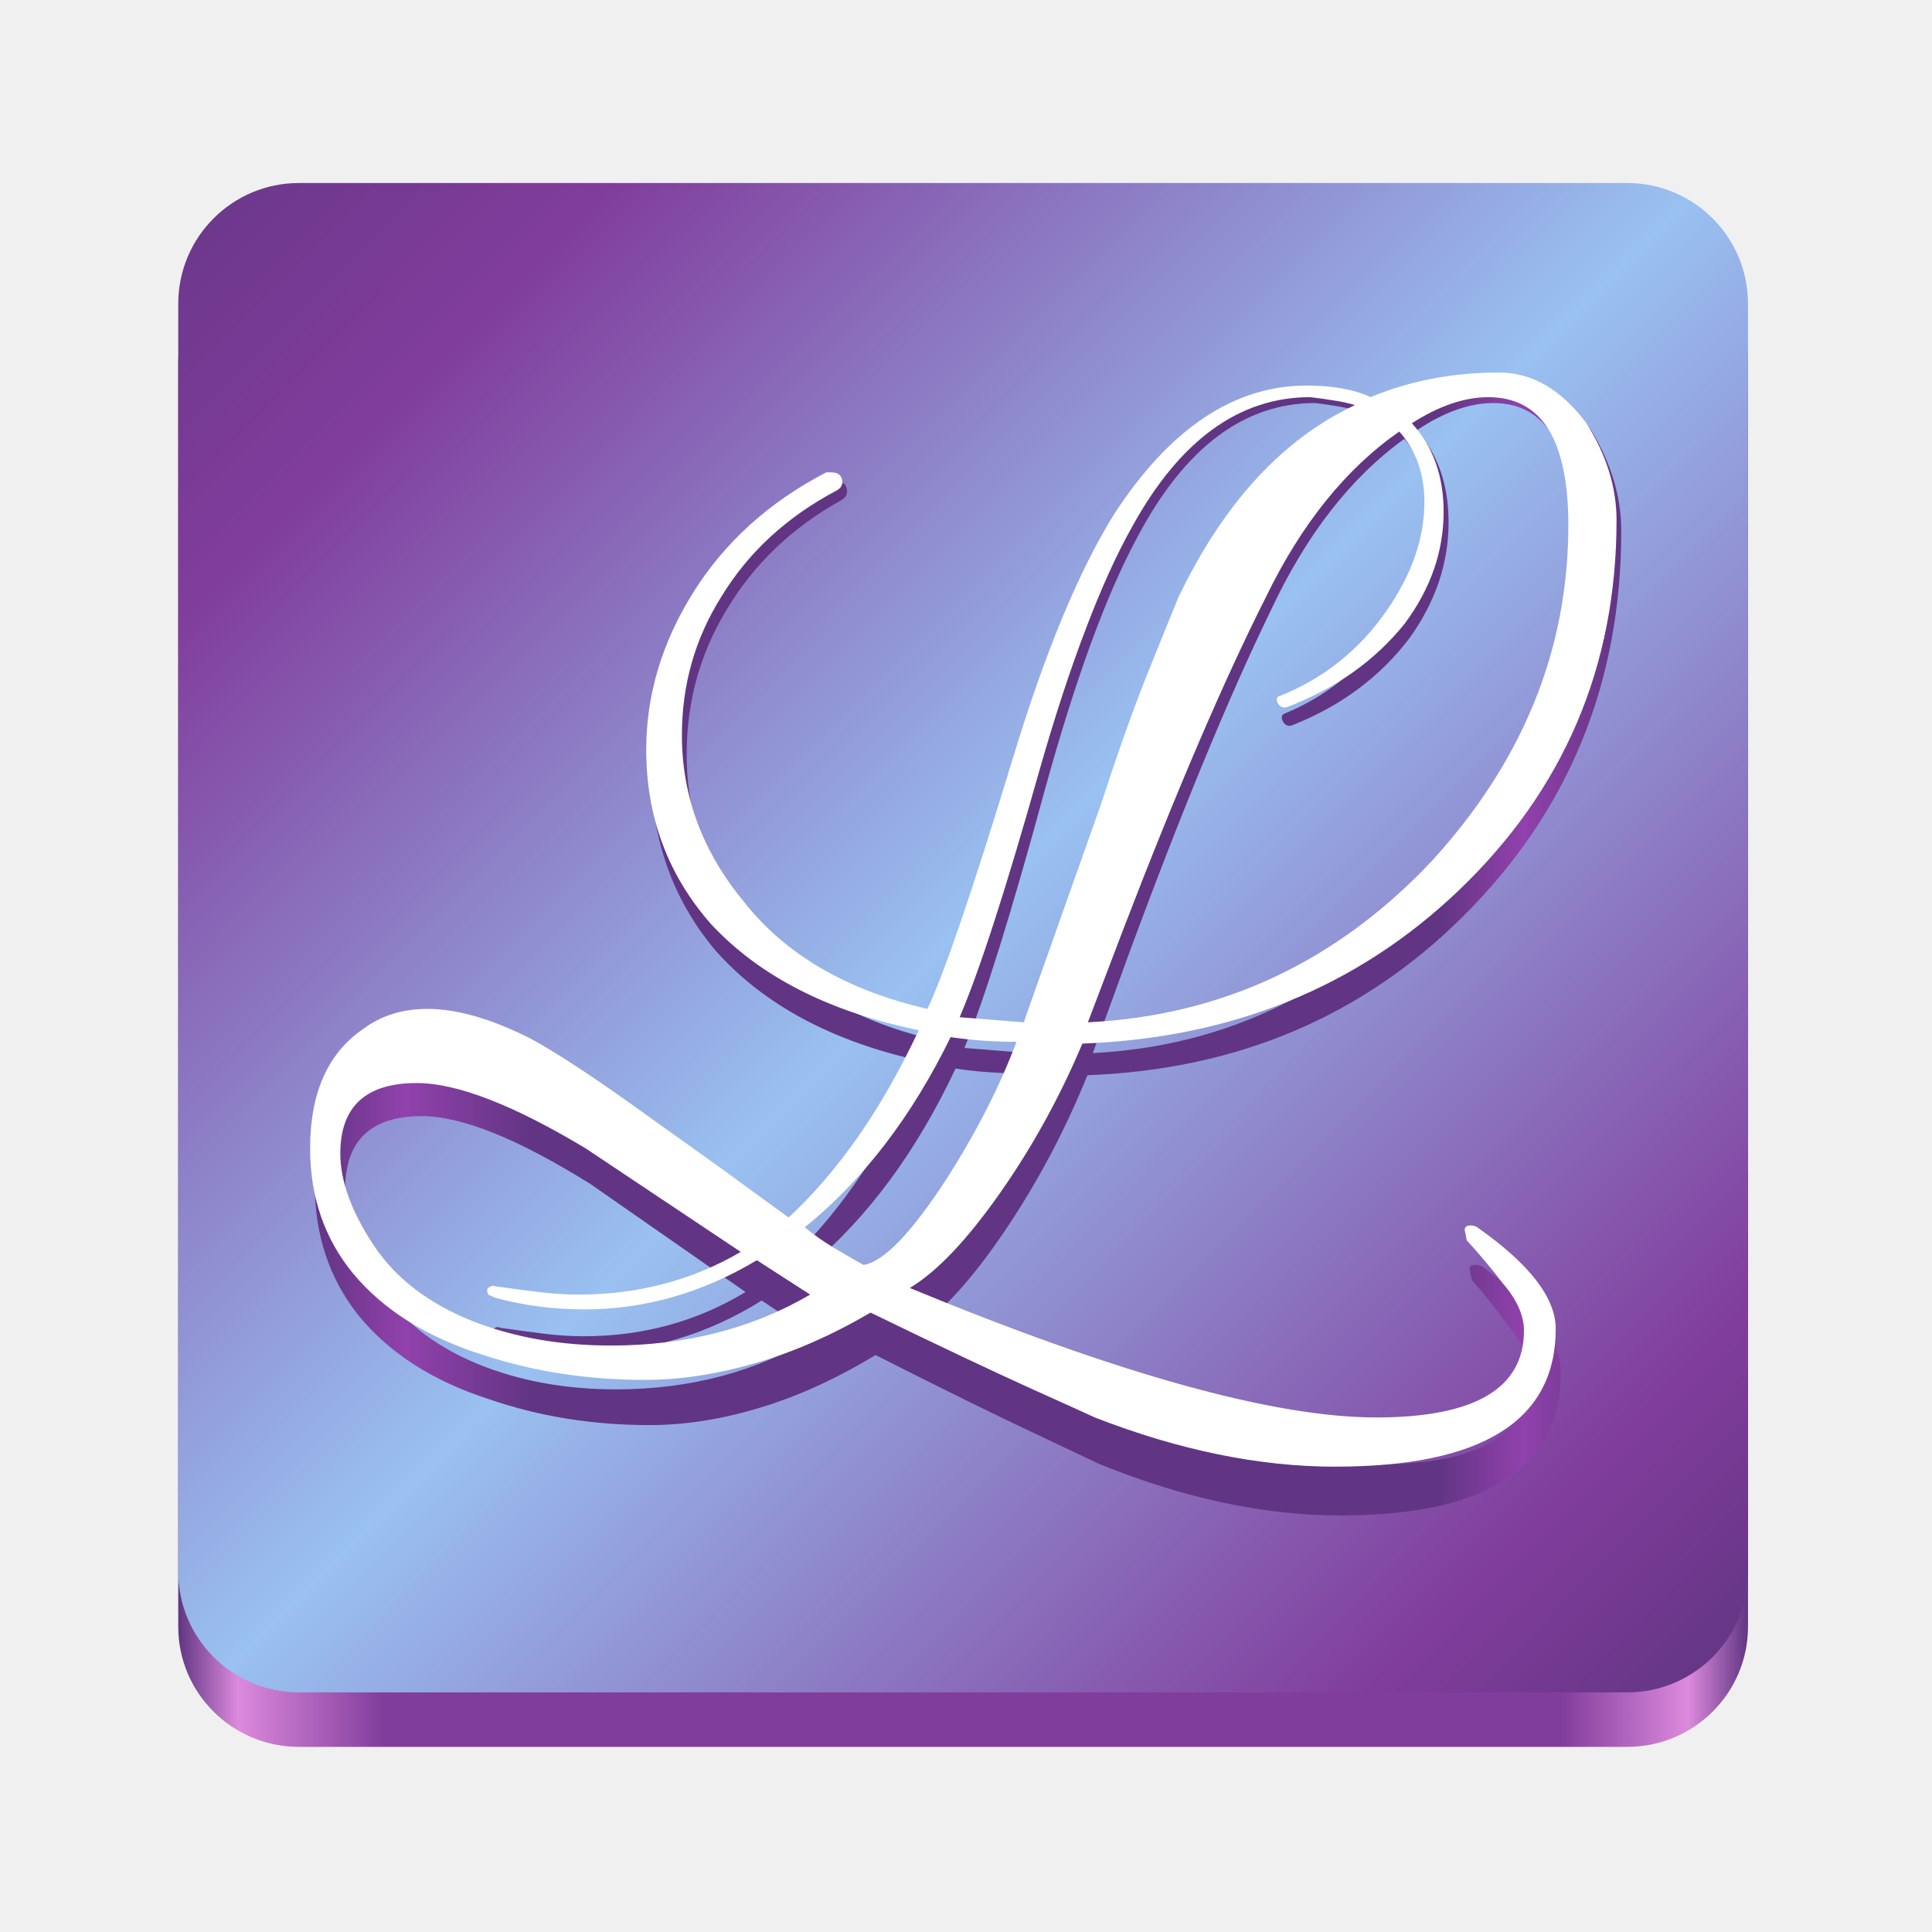
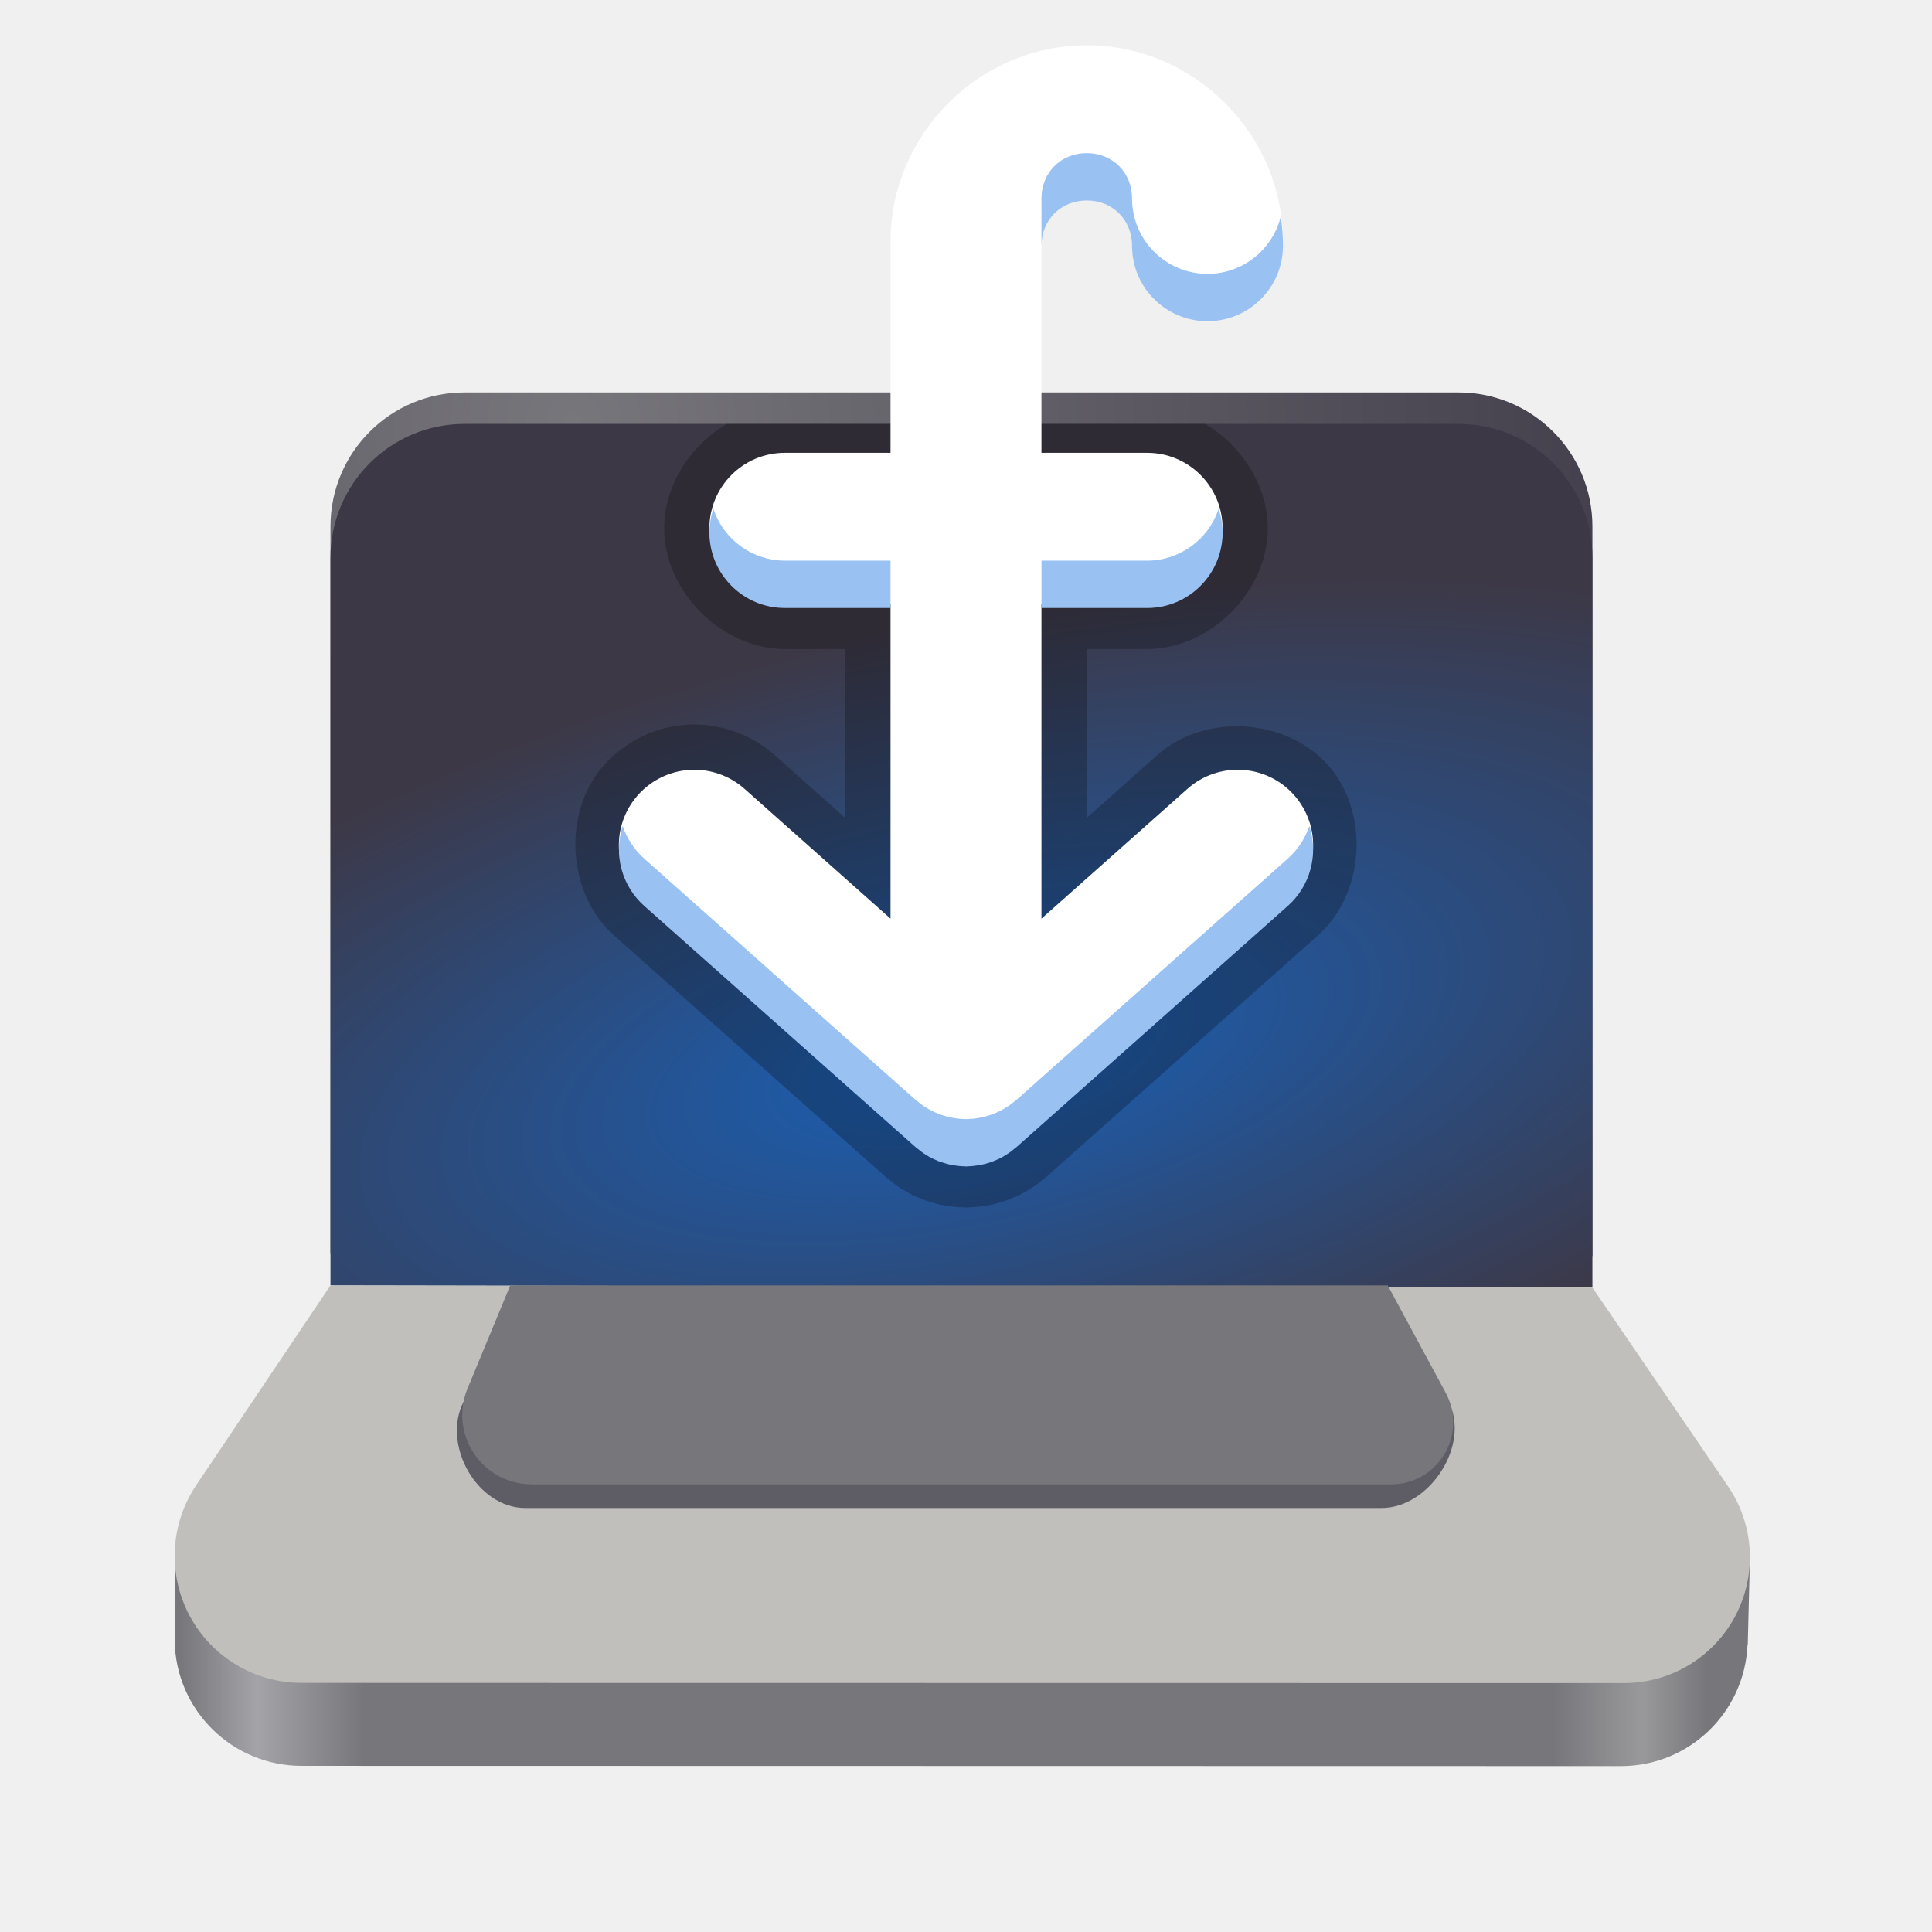
<svg xmlns="http://www.w3.org/2000/svg" height="128px" viewBox="0 0 128 128" width="128px">
-   <linearGradient id="a" gradientTransform="matrix(0.232143 0 0 0.327667 -8.760018 262.9871)" gradientUnits="userSpaceOnUse" x1="88.596" x2="536.596" y1="-449.394" y2="-449.394">
-     <stop offset="0" stop-color="#613583" />
-     <stop offset="0.038" stop-color="#dc8add" />
-     <stop offset="0.131" stop-color="#813d9c" />
-     <stop offset="0.881" stop-color="#813d9c" />
-     <stop offset="0.962" stop-color="#dc8add" />
-     <stop offset="1" stop-color="#613583" />
+   <radialGradient id="a" cx="29.815" cy="198.642" gradientTransform="matrix(2.048168 0 0 2.092722 -23.066 -387.7025)" gradientUnits="userSpaceOnUse" r="38.083">
+     <stop offset="0" stop-color="#77767b" />
+     <stop offset="1" stop-color="#3d3846" />
+   </radialGradient>
+   <radialGradient id="b" cx="55.368" cy="271.172" gradientTransform="matrix(1.819996 -0.401007 0.161644 0.733637 -80.60283 -106.7384)" gradientUnits="userSpaceOnUse" r="38.083">
+     <stop offset="0" stop-color="#1a5fb4" />
+     <stop offset="1" stop-color="#3d3846" />
+   </radialGradient>
+   <linearGradient id="c" gradientTransform="matrix(1.09773 0 0 1.097711 -4.588449 -194.7429)" gradientUnits="userSpaceOnUse" x1="15" x2="107.248" y1="283.993" y2="283.993">
+     <stop offset="0" stop-color="#77767b" />
+     <stop offset="0.051" stop-color="#a4a3a7" />
+     <stop offset="0.121" stop-color="#77767b" />
+     <stop offset="0.899" stop-color="#77767b" />
+     <stop offset="0.957" stop-color="#99999b" />
+     <stop offset="1" stop-color="#77767b" />
  </linearGradient>
-   <linearGradient id="b" gradientUnits="userSpaceOnUse" x1="6.811" x2="113.794" y1="6.414" y2="112.775">
-     <stop offset="0" stop-color="#613583" />
-     <stop offset="0.185" stop-color="#813d9c" />
-     <stop offset="0.525" stop-color="#99c1f1" />
-     <stop offset="0.887" stop-color="#813d9c" />
-     <stop offset="1" stop-color="#613583" />
-   </linearGradient>
-   <linearGradient id="c" gradientTransform="matrix(1.630771 0 0 1.563428 0.215697 -284.3342)" gradientUnits="userSpaceOnUse" x1="17.568" x2="70.639" y1="232.205" y2="232.205">
-     <stop offset="0" stop-color="#613583" />
-     <stop offset="0.069" stop-color="#9141ac" />
-     <stop offset="0.167" stop-color="#613583" />
-     <stop offset="0.86" stop-color="#613583" />
-     <stop offset="0.925" stop-color="#9141ac" />
-     <stop offset="1" stop-color="#613583" />
-   </linearGradient>
-   <clipPath id="d">
-     <rect height="152" width="192" />
-   </clipPath>
-   <clipPath id="e">
-     <rect height="152" width="192" />
-   </clipPath>
-   <path d="m 19.809 16.125 h 88 c 4.418 0 8 3.566 8 7.969 v 83.672 c 0 4.402 -3.582 7.969 -8 7.969 h -88 c -4.422 0 -8 -3.566 -8 -7.969 v -83.672 c 0 -4.402 3.578 -7.969 8 -7.969 z m 0 0" fill="url(#a)" />
-   <path d="m 19.809 12.125 h 88 c 4.418 0 8 3.582 8 8 v 84 c 0 4.418 -3.582 8 -8 8 h -88 c -4.422 0 -8 -3.582 -8 -8 v -84 c 0 -4.418 3.578 -8 8 -8 z m 0 0" fill="url(#b)" fill-rule="evenodd" />
-   <g clip-path="url(#d)" transform="matrix(1 0 0 1 -8 -16)">
-     <path d="m 96.789 116.402 c -5.035 0 -10.34 -1.133 -15.926 -3.395 c -0.305 -0.145 -1.703 -0.805 -4.18 -1.977 c -2.484 -1.16 -6.039 -2.91 -10.676 -5.254 c -2.602 1.574 -5.16 2.742 -7.672 3.492 c -2.516 0.766 -4.953 1.148 -7.312 1.148 c -3.77 0 -7.305 -0.574 -10.598 -1.707 c -3.773 -1.211 -6.691 -3.094 -8.742 -5.645 c -1.883 -2.406 -2.828 -5.277 -2.828 -8.598 c 0 -3.844 1.18 -6.598 3.543 -8.258 c 1.172 -0.891 2.586 -1.344 4.254 -1.344 c 1.949 0 4.23 0.676 6.828 2.027 c 1.887 1.062 4.562 2.906 8.027 5.547 c 2.664 1.953 4.746 3.504 6.242 4.641 c 1.492 1.121 2.434 1.844 2.828 2.148 c 1.582 -1.516 3.09 -3.348 4.539 -5.496 c 1.457 -2.148 2.812 -4.617 4.074 -7.402 c -5.98 -1.281 -10.574 -3.738 -13.785 -7.352 c -2.84 -3.383 -4.254 -7.379 -4.254 -11.973 c 0 -3.773 1.031 -7.398 3.109 -10.867 c 2.09 -3.469 5.02 -6.211 8.789 -8.234 h 0.355 c 0.473 0 0.715 0.219 0.715 0.66 c 0 0.23 -0.121 0.414 -0.355 0.562 c -3.301 1.824 -5.855 4.273 -7.672 7.352 c -1.73 2.871 -2.598 6.035 -2.598 9.504 c 0 4.219 1.375 8.062 4.129 11.531 c 2.75 3.613 6.801 6.07 12.152 7.352 c 1.102 -2.406 2.988 -8.172 5.656 -17.297 c 2.121 -7.309 4.363 -12.926 6.727 -16.855 c 3.703 -5.875 7.953 -8.816 12.742 -8.816 c 1.734 0 3.148 0.266 4.254 0.805 c 2.582 -1.137 5.41 -1.711 8.488 -1.711 c 2.191 0 4.113 1.172 5.781 3.52 c 1.324 2.188 1.988 4.41 1.988 6.668 c 0 10.102 -3.504 18.613 -10.496 25.551 c -6.676 6.633 -14.973 10.133 -24.871 10.508 c -1.496 3.699 -3.332 7.148 -5.504 10.355 c -2.16 3.195 -4.141 5.363 -5.938 6.5 c 13.824 5.941 24.117 8.914 30.883 8.914 c 6.535 0 9.812 -1.996 9.812 -5.984 c 0 -1.062 -0.48 -2.148 -1.43 -3.273 c -0.395 -0.539 -0.781 -1.051 -1.172 -1.539 c -0.395 -0.488 -0.789 -0.957 -1.195 -1.418 l -0.102 -0.559 c -0.09 -0.297 0.031 -0.441 0.355 -0.441 c 0.234 0 0.434 0.074 0.586 0.219 c 3.375 2.492 5.07 4.789 5.07 6.891 c 0 6.332 -4.879 9.5 -14.625 9.5 z m -20.641 -30.633 l 0.129 -0.34 l 4.941 -14.586 c 1.102 -3.469 2.102 -6.379 3.008 -8.746 c 0.898 -2.375 1.629 -4.25 2.191 -5.617 c 2.988 -6.48 6.879 -10.883 11.668 -13.215 c -0.477 -0.148 -0.953 -0.258 -1.426 -0.344 c -0.457 -0.078 -0.969 -0.152 -1.527 -0.219 c -4.727 0 -8.66 2.973 -11.797 8.918 c -1.02 1.891 -2.039 4.227 -3.059 7.008 c -1.02 2.785 -2.039 6.031 -3.059 9.723 c -2.211 8.148 -3.988 13.84 -5.324 17.078 z m 4.254 0 c 8.883 -0.449 16.469 -4.152 22.754 -11.09 c 6.047 -6.852 9.074 -14.57 9.074 -23.156 c 0 -5.875 -1.773 -8.82 -5.301 -8.82 c -1.582 0 -3.273 0.605 -5.07 1.809 c 1.406 1.582 2.113 3.613 2.113 6.105 c 0 2.707 -0.867 5.266 -2.598 7.672 c -1.957 2.578 -4.551 4.496 -7.773 5.766 c -0.242 0.086 -0.434 0.012 -0.586 -0.223 c -0.152 -0.293 -0.121 -0.473 0.102 -0.559 c 2.918 -1.203 5.281 -3.164 7.086 -5.887 c 1.645 -2.477 2.473 -4.961 2.473 -7.453 c 0 -1.953 -0.551 -3.57 -1.633 -4.859 c -3.555 2.559 -6.512 6.363 -8.867 11.406 c -2.75 5.656 -5.898 13.266 -9.43 22.84 z m -14.855 16.734 c 1.328 -0.227 3.168 -2.223 5.531 -5.984 c 1.969 -3.238 3.504 -6.375 4.613 -9.406 c -1.5 0 -2.957 -0.102 -4.383 -0.316 c -2.586 5.492 -5.805 9.855 -9.66 13.094 c 0.625 0.539 1.277 1.02 1.938 1.441 c 0.676 0.41 1.332 0.801 1.961 1.172 z m -16.766 5.547 c 4.957 0 9.363 -1.172 13.227 -3.52 l -3.543 -2.367 c -3.617 2.258 -7.434 3.395 -11.441 3.395 c -2.039 0 -4 -0.27 -5.887 -0.809 l -0.484 -0.219 c -0.086 -0.23 -0.086 -0.379 0 -0.438 c 0.152 -0.168 0.312 -0.211 0.484 -0.125 c 1.02 0.148 1.977 0.277 2.879 0.391 c 0.898 0.113 1.785 0.172 2.652 0.172 c 3.922 0 7.496 -0.977 10.727 -2.93 l -10.242 -7.133 c -4.809 -3.012 -8.551 -4.52 -11.211 -4.52 c -3.383 0 -5.074 1.625 -5.074 4.859 c 0 1.895 0.723 3.984 2.168 6.277 c 1.457 2.297 3.645 4.043 6.547 5.254 c 2.754 1.137 5.816 1.711 9.199 1.711 z m -19.211 -89.77" fill="url(#c)" />
-   </g>
-   <g clip-path="url(#e)" transform="matrix(1 0 0 1 -8 -16)">
-     <path d="m 96.473 113.172 c -5.043 0 -10.355 -1.09 -15.93 -3.258 c -0.312 -0.145 -1.707 -0.781 -4.184 -1.895 c -2.48 -1.121 -6.043 -2.801 -10.68 -5.055 c -2.598 1.516 -5.16 2.637 -7.668 3.355 c -2.512 0.73 -4.949 1.102 -7.301 1.102 c -3.781 0 -7.32 -0.547 -10.629 -1.629 c -3.762 -1.168 -6.664 -2.984 -8.703 -5.438 c -1.891 -2.312 -2.832 -5.066 -2.832 -8.266 c 0 -3.688 1.176 -6.328 3.535 -7.93 c 1.176 -0.871 2.582 -1.316 4.234 -1.316 c 1.973 0 4.246 0.66 6.832 1.965 c 1.887 1.023 4.562 2.797 8.031 5.316 c 2.664 1.887 4.742 3.379 6.234 4.48 c 1.508 1.09 2.449 1.773 2.836 2.059 c 1.57 -1.449 3.09 -3.207 4.547 -5.27 c 1.453 -2.07 2.812 -4.453 4.078 -7.137 c -5.977 -1.227 -10.574 -3.582 -13.797 -7.066 c -2.848 -3.258 -4.262 -7.098 -4.262 -11.523 c 0 -3.621 1.039 -7.094 3.117 -10.418 c 2.094 -3.336 5.027 -5.988 8.809 -7.953 h 0.34 c 0.48 0 0.727 0.227 0.727 0.668 c 0 0.211 -0.125 0.387 -0.363 0.527 c -3.312 1.746 -5.867 4.098 -7.668 7.066 c -1.734 2.77 -2.598 5.816 -2.598 9.152 c 0 4.059 1.379 7.75 4.133 11.066 c 2.754 3.484 6.793 5.84 12.133 7.066 c 1.105 -2.312 2.996 -7.855 5.668 -16.625 c 2.129 -7.023 4.371 -12.418 6.727 -16.191 c 3.691 -5.652 7.934 -8.48 12.734 -8.48 c 1.727 0 3.145 0.258 4.234 0.766 c 2.602 -1.082 5.434 -1.629 8.5 -1.629 c 2.195 0 4.129 1.121 5.793 3.355 c 1.332 2.105 2 4.25 2 6.418 c 0 9.715 -3.5 17.906 -10.496 24.578 c -6.691 6.371 -14.988 9.742 -24.895 10.109 c -1.492 3.543 -3.32 6.863 -5.484 9.941 c -2.168 3.082 -4.148 5.168 -5.949 6.25 c 13.836 5.715 24.141 8.578 30.898 8.578 c 6.527 0 9.793 -1.918 9.793 -5.75 c 0 -1.023 -0.48 -2.078 -1.426 -3.164 c -0.387 -0.512 -0.773 -0.992 -1.172 -1.461 c -0.402 -0.477 -0.797 -0.934 -1.195 -1.363 l -0.102 -0.527 c -0.094 -0.301 0.031 -0.457 0.363 -0.457 c 0.219 0 0.414 0.074 0.57 0.219 c 3.379 2.395 5.066 4.605 5.066 6.633 c 0 6.086 -4.871 9.129 -14.602 9.129 z m -20.633 -29.441 l 0.102 -0.336 l 4.965 -14.012 c 1.09 -3.336 2.086 -6.145 2.988 -8.434 c 0.918 -2.281 1.645 -4.078 2.184 -5.391 c 2.992 -6.227 6.891 -10.465 11.691 -12.719 c -0.484 -0.145 -0.961 -0.246 -1.43 -0.312 c -0.465 -0.078 -0.98 -0.148 -1.531 -0.215 c -4.715 0 -8.648 2.863 -11.797 8.578 c -1.027 1.82 -2.047 4.07 -3.066 6.754 c -1.027 2.672 -2.047 5.785 -3.066 9.344 c -2.203 7.824 -3.969 13.293 -5.301 16.406 z m 4.234 0 c 8.887 -0.441 16.477 -4 22.762 -10.66 c 6.043 -6.594 9.07 -14.02 9.07 -22.277 c 0 -5.652 -1.766 -8.48 -5.301 -8.48 c -1.578 0 -3.266 0.574 -5.066 1.727 c 1.402 1.531 2.105 3.492 2.105 5.867 c 0 2.625 -0.859 5.09 -2.574 7.402 c -1.973 2.461 -4.574 4.305 -7.797 5.535 c -0.227 0.082 -0.426 0.012 -0.598 -0.219 c -0.152 -0.285 -0.113 -0.461 0.133 -0.523 c 2.91 -1.164 5.262 -3.051 7.066 -5.656 c 1.664 -2.395 2.496 -4.789 2.496 -7.184 c 0 -1.883 -0.559 -3.438 -1.664 -4.672 c -3.535 2.461 -6.484 6.121 -8.836 10.969 c -2.754 5.453 -5.898 12.77 -9.434 21.969 z m -14.863 16.074 c 1.332 -0.203 3.176 -2.121 5.535 -5.75 c 1.977 -3.113 3.508 -6.121 4.598 -9.031 c -1.492 0 -2.949 -0.102 -4.363 -0.312 c -2.586 5.289 -5.809 9.488 -9.668 12.602 c 0.637 0.516 1.289 0.969 1.949 1.367 c 0.676 0.398 1.324 0.777 1.949 1.125 z m -16.734 5.34 c 4.949 0 9.355 -1.125 13.199 -3.375 l -3.531 -2.277 c -3.625 2.168 -7.434 3.258 -11.434 3.258 c -2.047 0 -4.016 -0.258 -5.898 -0.766 l -0.469 -0.215 c -0.09 -0.23 -0.09 -0.371 0 -0.434 c 0.156 -0.145 0.312 -0.184 0.469 -0.117 c 1.02 0.141 1.98 0.27 2.883 0.383 c 0.898 0.105 1.781 0.168 2.652 0.168 c 3.93 0 7.508 -0.949 10.73 -2.828 l -10.266 -6.852 c -4.801 -2.887 -8.535 -4.336 -11.199 -4.336 c -3.379 0 -5.066 1.559 -5.066 4.672 c 0 1.809 0.727 3.82 2.184 6.035 c 1.453 2.207 3.637 3.887 6.547 5.055 c 2.754 1.086 5.82 1.629 9.199 1.629 z m -19.23 -86.312" fill="#ffffff" />
-   </g>
+   <path d="m 21.895 83.082 v -48.203 c 0 -4.902 3.973 -8.879 8.879 -8.879 h 65.852 c 4.902 0 8.875 3.977 8.875 8.879 v 48.34 z m 0 0" fill="url(#a)" />
+   <path d="m 21.895 85.164 v -48.203 c 0 -4.902 3.973 -8.875 8.879 -8.875 h 65.852 c 4.902 0 8.875 3.973 8.875 8.875 v 48.344 z m 0 0" fill="url(#b)" />
+   <path d="m 48.16 28.082 c -2.418 1.43 -4.16 4.086 -4.16 6.918 c 0 4.188 3.812 8 8 8 h 4 v 11.188 l -4.684 -4.168 h -0.004 c -1.562 -1.391 -3.691 -2.129 -5.781 -2.008 c -2.09 0.125 -4.117 1.109 -5.512 2.676 c -2.781 3.129 -2.465 8.508 0.664 11.293 h 0.004 l 18 16 c 0.039 0.035 0.082 0.07 0.125 0.102 c 0.066 0.055 0.133 0.105 0.203 0.156 c 0.141 0.117 0.281 0.23 0.426 0.336 c 0.035 0.02 0.066 0.043 0.102 0.062 c 0.055 0.035 0.109 0.07 0.16 0.102 c 0.199 0.129 0.402 0.25 0.613 0.359 l 0.094 0.047 c 0.094 0.047 0.188 0.086 0.277 0.125 c 0.188 0.086 0.375 0.164 0.562 0.238 c 0.023 0.008 0.043 0.016 0.062 0.023 c 0.117 0.039 0.238 0.078 0.359 0.113 c 0.008 0.004 0.016 0.004 0.02 0.004 c 0.18 0.055 0.355 0.102 0.539 0.145 c 0.008 0.004 0.02 0.008 0.035 0.008 c 0.137 0.031 0.273 0.059 0.414 0.082 c 0.195 0.031 0.391 0.059 0.59 0.074 c 0.008 0.004 0.016 0.004 0.023 0.004 c 0.137 0.012 0.27 0.02 0.406 0.027 c 0.059 0 0.117 0.008 0.176 0.012 h 0.25 c 0.059 -0.004 0.117 -0.012 0.176 -0.012 c 0.137 -0.008 0.27 -0.016 0.406 -0.027 c 0.008 0 0.016 0 0.023 -0.004 c 0.199 -0.016 0.395 -0.043 0.59 -0.074 c 0.141 -0.023 0.277 -0.051 0.414 -0.082 c 0.016 0 0.027 -0.004 0.035 -0.008 c 0.184 -0.043 0.359 -0.09 0.539 -0.145 c 0.125 -0.035 0.254 -0.074 0.379 -0.117 c 0.02 -0.008 0.039 -0.016 0.062 -0.023 c 0.188 -0.074 0.375 -0.152 0.562 -0.238 c 0.09 -0.039 0.184 -0.078 0.277 -0.125 l 0.094 -0.047 c 0.211 -0.109 0.414 -0.23 0.613 -0.359 c 0.051 -0.031 0.105 -0.066 0.16 -0.102 c 0.035 -0.02 0.066 -0.043 0.102 -0.062 c 0.145 -0.105 0.285 -0.219 0.426 -0.336 c 0.07 -0.051 0.137 -0.102 0.203 -0.156 c 0.043 -0.031 0.086 -0.066 0.125 -0.102 l 18 -16 h 0.004 c 3.129 -2.785 3.445 -8.168 0.664 -11.297 c -2.785 -3.129 -8.168 -3.445 -11.297 -0.664 l -4.684 4.168 v -11.188 h 4 c 4.188 0 8 -3.812 8 -8 c 0 -2.832 -1.742 -5.488 -4.16 -6.918 z m 0 0" fill-opacity="0.239" />
+   <path d="m 21.895 90.66 l -8.387 12.473 l -1.934 0.012 v 5.559 c 0.066 4.598 3.812 8.289 8.41 8.289 l 87.426 0.016 c 4.484 -0.008 8.168 -3.539 8.367 -8.02 h 0.016 l 0.008 -0.324 v -0.012 l 0.148 -5.922 l -2.383 0.012 l -8.062 -11.941 z m 0 0" fill="url(#c)" />
+   <path d="m 21.895 85.164 l -8.891 13.227 c -1.734 2.578 -1.906 5.906 -0.445 8.648 c 1.461 2.742 4.316 4.457 7.426 4.457 l 87.609 0.012 c 3.094 0 5.93 -1.711 7.375 -4.445 s 1.258 -6.043 -0.484 -8.598 l -8.984 -13.16 z m 0 0" fill="#c0bfbc" />
+   <path d="m 34.516 86.734 l -3.809 6.148 c -1.445 2.848 0.898 7.027 4.102 7.027 h 56.715 c 3.203 0 5.902 -4.18 4.457 -7.027 l -4.168 -6.148 z m 0 0" fill="#5e5c64" />
+   <path d="m 33.805 85.164 l -2.828 6.824 c -0.59 1.418 -0.43 3.035 0.422 4.309 c 0.852 1.277 2.285 2.043 3.816 2.043 h 56.965 c 1.445 0 2.781 -0.762 3.52 -2 c 0.742 -1.242 0.773 -2.777 0.09 -4.051 l -3.848 -7.125 z m 0 0" fill="#77767b" />
+   <path d="m 72 3 c -7.121 0 -13 5.879 -13 13 v 14 h -7 c -2.762 0 -5 2.238 -5 5 s 2.238 5 5 5 h 7 v 20.863 l -9.676 -8.602 c -0.992 -0.879 -2.293 -1.332 -3.617 -1.254 c -1.324 0.078 -2.562 0.68 -3.441 1.668 c -1.836 2.066 -1.652 5.227 0.41 7.062 l 18 16 l 0.129 0.094 c 0.117 0.102 0.242 0.199 0.367 0.285 c 0.055 0.035 0.109 0.07 0.164 0.102 c 0.125 0.082 0.25 0.156 0.383 0.227 c 0.074 0.035 0.152 0.07 0.23 0.105 c 0.113 0.051 0.23 0.102 0.348 0.145 c 0.086 0.031 0.172 0.059 0.262 0.082 c 0.113 0.035 0.23 0.066 0.348 0.094 c 0.09 0.02 0.184 0.039 0.277 0.055 c 0.121 0.02 0.246 0.035 0.367 0.047 c 0.086 0.008 0.172 0.012 0.258 0.016 c 0.062 0.004 0.125 0.008 0.191 0.012 c 0.066 -0.004 0.129 -0.008 0.191 -0.012 c 0.086 -0.004 0.172 -0.008 0.258 -0.016 c 0.121 -0.012 0.246 -0.027 0.367 -0.047 c 0.094 -0.016 0.188 -0.035 0.277 -0.055 c 0.117 -0.027 0.234 -0.059 0.348 -0.094 c 0.09 -0.023 0.176 -0.051 0.262 -0.082 c 0.117 -0.043 0.234 -0.094 0.348 -0.145 c 0.078 -0.035 0.156 -0.07 0.23 -0.105 c 0.133 -0.07 0.258 -0.145 0.383 -0.227 c 0.055 -0.031 0.109 -0.066 0.164 -0.102 c 0.125 -0.086 0.25 -0.184 0.367 -0.285 l 0.129 -0.094 l 18 -16 c 2.062 -1.836 2.246 -4.996 0.41 -7.062 c -1.832 -2.062 -4.992 -2.246 -7.059 -0.414 l -9.676 8.602 v -20.863 h 7 c 2.762 0 5 -2.238 5 -5 s -2.238 -5 -5 -5 h -7 v -14 c 0 -1.715 1.285 -3 3 -3 s 3 1.285 3 3 c 0 2.762 2.238 5 5 5 s 5 -2.238 5 -5 c 0 -7.121 -5.879 -13 -13 -13 z m 0 0" fill="#ffffff" />
+   <path d="m 72 10.145 c -1.715 0 -3 1.285 -3 3 v 3.137 c 0 -1.719 1.285 -3 3 -3 s 3 1.281 3 3 c 0 2.758 2.238 5 5 5 s 5 -2.242 5 -5 c 0 -0.66 -0.051 -1.305 -0.145 -1.938 c -0.555 2.234 -2.559 3.801 -4.855 3.801 c -2.762 0 -5 -2.238 -5 -5 c 0 -1.715 -1.285 -3 -3 -3 z m -24.734 23.566 c -0.172 0.504 -0.262 1.035 -0.266 1.57 c 0 2.758 2.238 5 5 5 h 7 v -3.137 h -7 c -2.152 -0.004 -4.062 -1.387 -4.734 -3.434 z m 33.469 0 c -0.672 2.047 -2.582 3.43 -4.734 3.434 h -7 v 3.137 h 7 c 2.762 0 5 -2.242 5 -5 c -0.004 -0.535 -0.094 -1.066 -0.266 -1.57 z m -39.48 21.008 c -0.621 1.895 -0.062 3.973 1.422 5.297 l 17.965 15.969 l 0.039 0.031 c 0.039 0.031 0.082 0.066 0.125 0.098 c 0.117 0.102 0.242 0.195 0.367 0.285 c 0.055 0.035 0.109 0.07 0.164 0.102 c 0.125 0.082 0.25 0.156 0.383 0.227 c 0.074 0.035 0.152 0.07 0.23 0.102 c 0.113 0.055 0.23 0.102 0.352 0.148 c 0.082 0.027 0.168 0.055 0.258 0.078 c 0.113 0.039 0.23 0.07 0.348 0.094 c 0.09 0.023 0.184 0.039 0.277 0.055 c 0.121 0.02 0.246 0.035 0.371 0.047 c 0.082 0.008 0.168 0.016 0.254 0.016 c 0.062 0.008 0.125 0.012 0.191 0.012 s 0.129 -0.004 0.195 -0.012 c 0.082 0 0.168 -0.008 0.254 -0.016 c 0.121 -0.012 0.246 -0.027 0.367 -0.047 c 0.094 -0.016 0.188 -0.031 0.281 -0.055 c 0.113 -0.023 0.23 -0.055 0.348 -0.094 c 0.086 -0.023 0.172 -0.051 0.258 -0.078 c 0.117 -0.047 0.234 -0.094 0.352 -0.148 c 0.074 -0.031 0.152 -0.066 0.227 -0.102 c 0.133 -0.07 0.258 -0.145 0.383 -0.227 c 0.055 -0.031 0.109 -0.066 0.164 -0.102 c 0.125 -0.09 0.25 -0.184 0.367 -0.285 c 0.043 -0.031 0.086 -0.066 0.129 -0.098 l 18 -16 c 1.484 -1.324 2.043 -3.402 1.422 -5.297 c -0.277 0.836 -0.77 1.578 -1.422 2.164 l -17.965 15.969 l -0.035 0.027 c -0.043 0.035 -0.086 0.066 -0.129 0.102 c -0.117 0.098 -0.242 0.195 -0.367 0.281 c -0.055 0.035 -0.109 0.07 -0.164 0.105 c -0.125 0.078 -0.25 0.152 -0.383 0.223 c -0.074 0.035 -0.152 0.07 -0.227 0.105 c -0.117 0.051 -0.234 0.102 -0.352 0.145 c -0.086 0.031 -0.172 0.059 -0.258 0.082 c -0.117 0.035 -0.234 0.066 -0.348 0.094 c -0.094 0.02 -0.188 0.039 -0.281 0.051 c -0.121 0.023 -0.246 0.039 -0.367 0.051 c -0.086 0.008 -0.172 0.012 -0.254 0.016 c -0.066 0.004 -0.129 0.008 -0.195 0.012 c -0.066 -0.004 -0.129 -0.008 -0.191 -0.012 c -0.086 -0.004 -0.172 -0.008 -0.254 -0.016 c -0.125 -0.012 -0.25 -0.027 -0.371 -0.051 c -0.094 -0.012 -0.188 -0.031 -0.277 -0.051 c -0.117 -0.027 -0.234 -0.059 -0.348 -0.094 c -0.09 -0.023 -0.176 -0.051 -0.258 -0.082 c -0.121 -0.043 -0.238 -0.094 -0.352 -0.145 c -0.078 -0.035 -0.156 -0.07 -0.23 -0.105 c -0.133 -0.07 -0.258 -0.145 -0.383 -0.223 c -0.055 -0.035 -0.109 -0.07 -0.164 -0.105 c -0.125 -0.086 -0.25 -0.184 -0.367 -0.281 c -0.043 -0.035 -0.086 -0.066 -0.125 -0.102 l -0.039 -0.027 l -17.965 -15.969 c -0.652 -0.586 -1.145 -1.328 -1.422 -2.164 z m 0 0" fill="#99c1f1" />
</svg>
